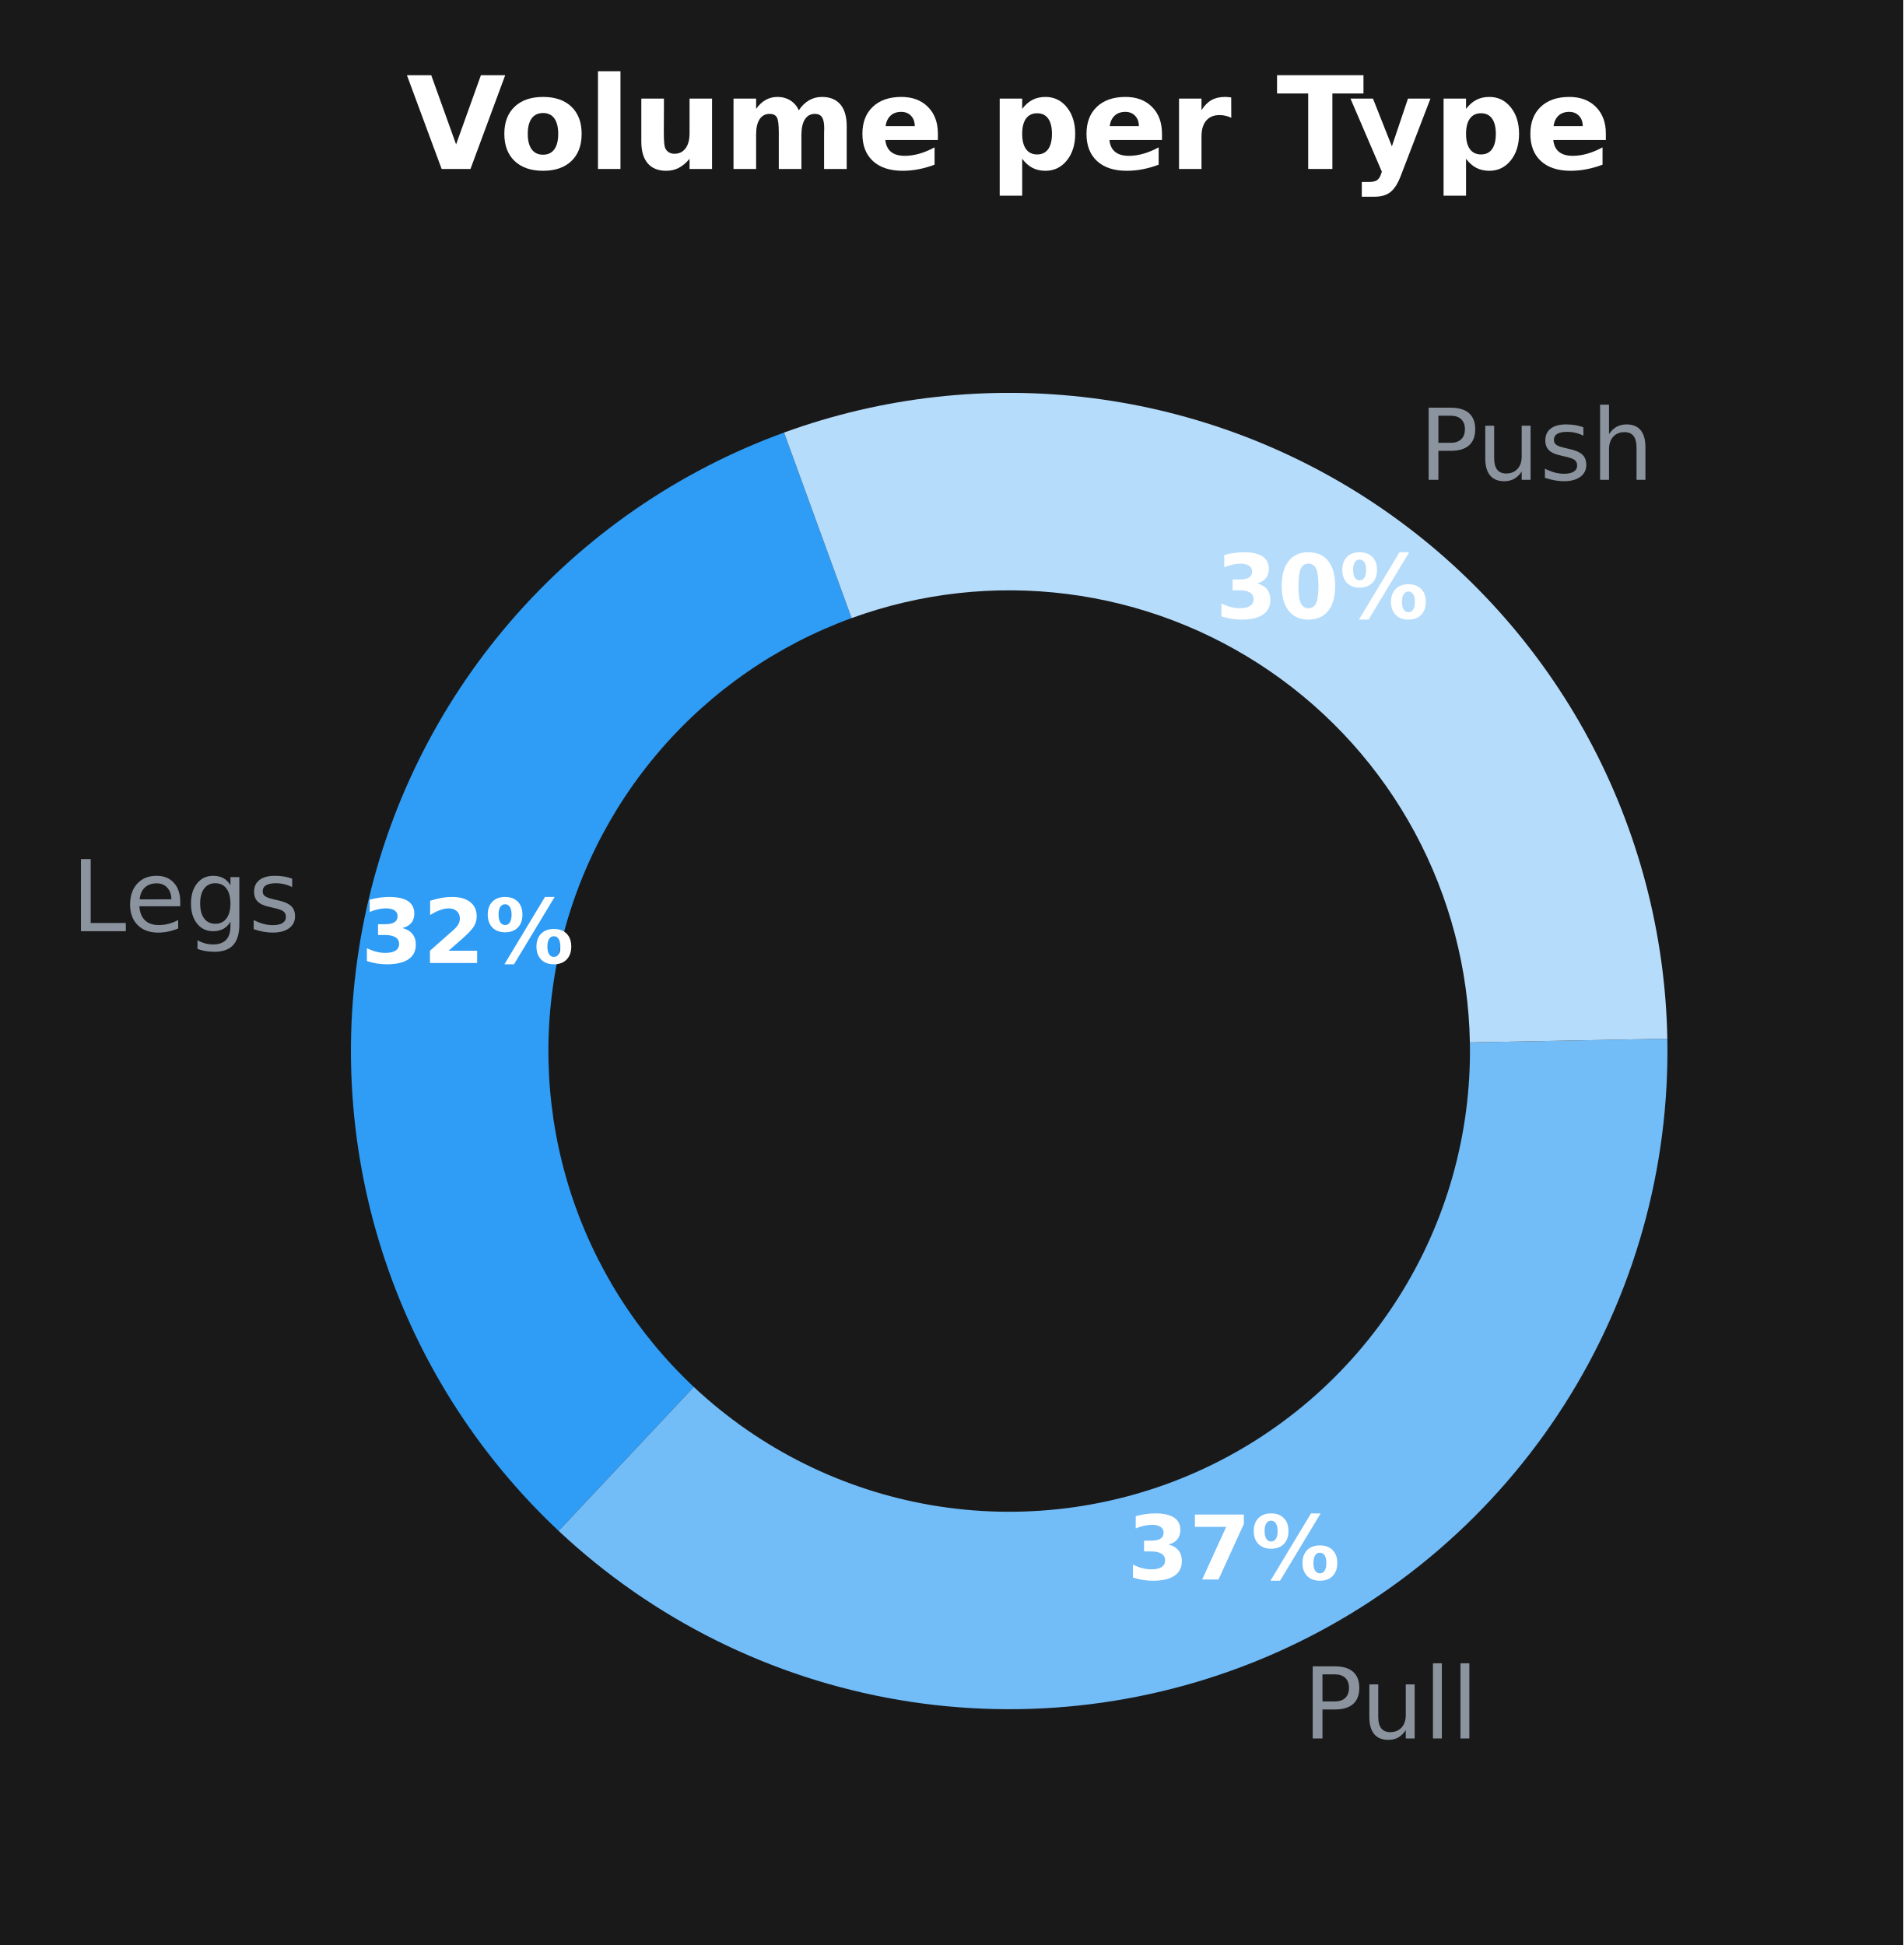
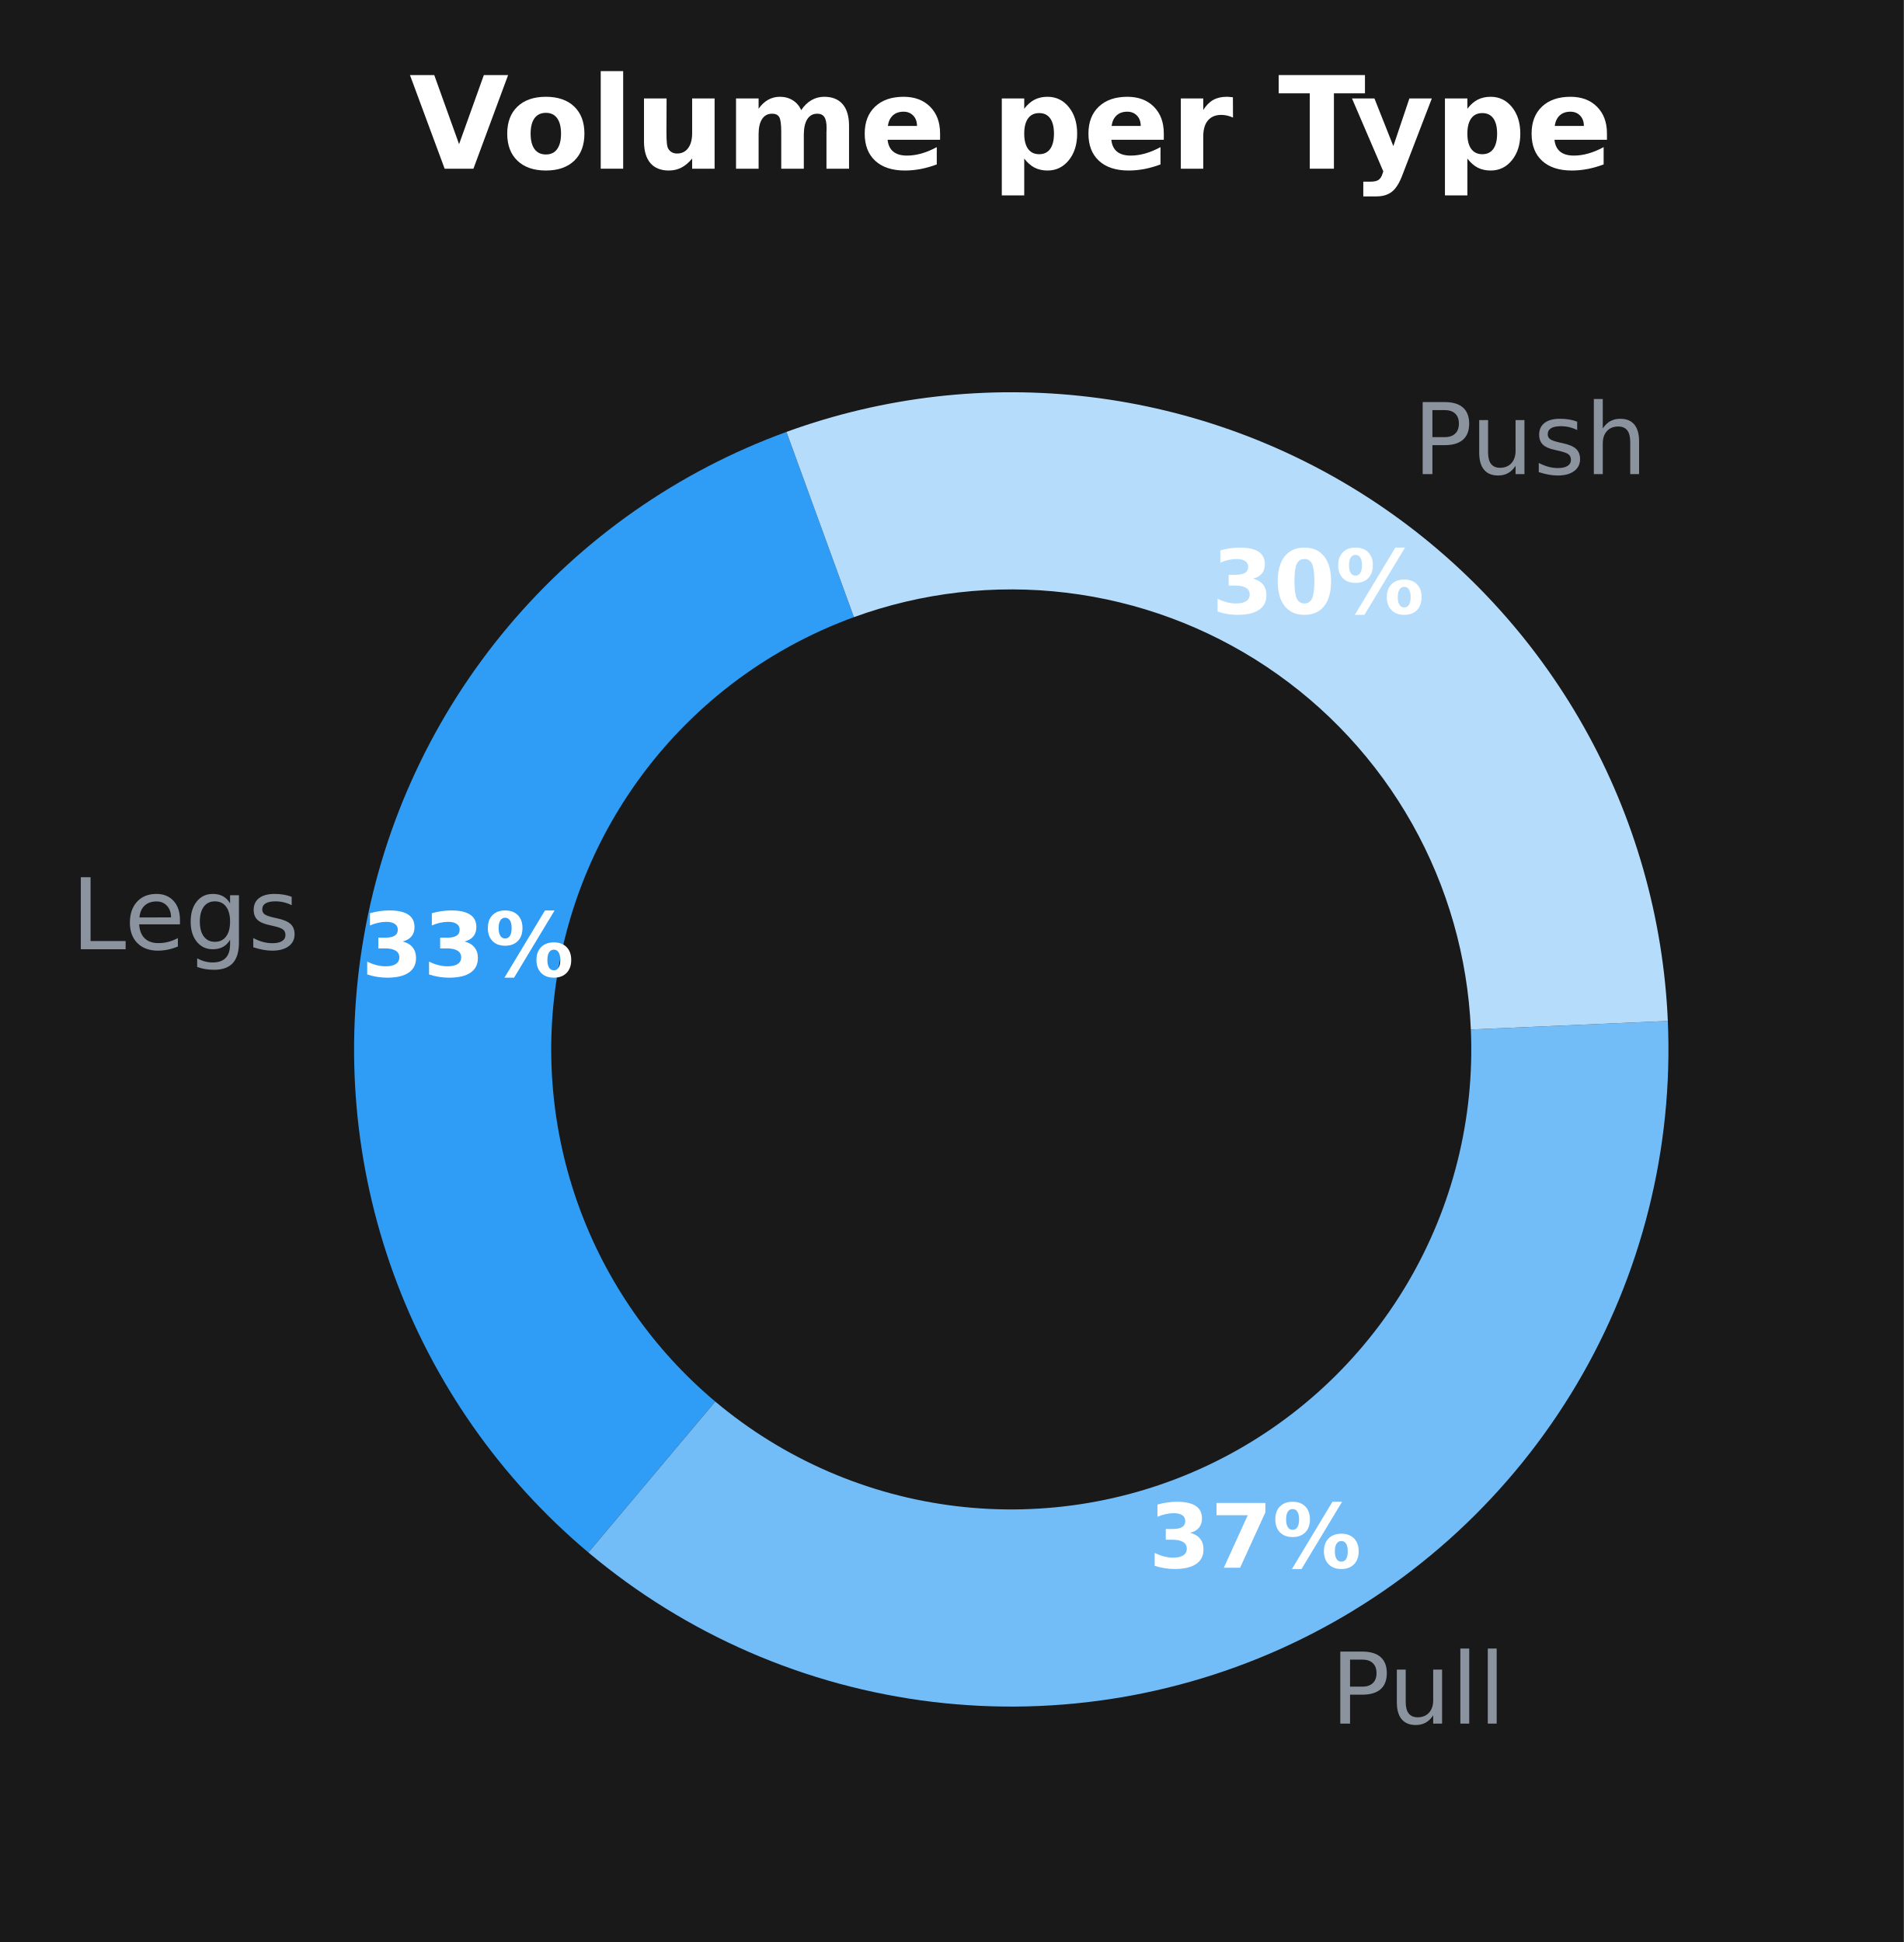
- <svg xmlns="http://www.w3.org/2000/svg" xmlns:xlink="http://www.w3.org/1999/xlink" width="192.355pt" height="196.598pt" viewBox="0 0 192.355 196.598" version="1.1">
+ <svg xmlns="http://www.w3.org/2000/svg" xmlns:xlink="http://www.w3.org/1999/xlink" width="192.731pt" height="196.598pt" viewBox="0 0 192.731 196.598" version="1.1">
  <defs>
    <style type="text/css">*{stroke-linejoin: round; stroke-linecap: butt}</style>
  </defs>
  <g id="figure_1">
    <g id="patch_1">
-       <path d="M 0 196.598  L 192.355 196.598  L 192.355 0  L 0 0  z " style="fill: #191919" />
+       <path d="M 0 196.598  L 192.731 196.598  L 192.731 0  L 0 0  z " style="fill: #191919" />
    </g>
    <g id="axes_1">
      <g id="patch_2">
-         <path d="M 79.241 43.722  C 68.563 47.609 59.057 54.167 51.632 62.769  C 44.208 71.371 39.109 81.733 36.825 92.864  C 34.541 103.995 35.146 115.528 38.583 126.359  C 42.019 137.19 48.174 146.962 56.458 154.74  L 70.119 140.189  C 64.32 134.745 60.012 127.905 57.606 120.323  C 55.2 112.741 54.777 104.668 56.376 96.876  C 57.975 89.085 61.544 81.831 66.741 75.809  C 71.938 69.788 78.593 65.197 86.067 62.477  z " style="fill: #2f9cf5" />
+         <path d="M 79.617 43.722  C 68.649 47.714 58.922 54.524 51.417 63.463  C 43.912 72.403 38.891 83.163 36.859 94.657  C 34.827 106.151 35.856 117.98 39.84 128.951  C 43.825 139.922 50.628 149.653 59.563 157.164  L 72.406 141.886  C 66.151 136.629 61.389 129.817 58.6 122.137  C 55.81 114.457 55.09 106.177 56.513 98.131  C 57.935 90.085 61.45 82.554 66.703 76.296  C 71.957 70.038 78.766 65.271 86.444 62.477  z " style="fill: #2f9cf5" />
      </g>
      <g id="patch_3">
-         <path d="M 56.458 154.74  C 65.997 163.695 77.969 169.641 90.869 171.829  C 103.769 174.017 117.032 172.352 128.991 167.043  C 140.949 161.733 151.08 153.012 158.108 141.976  C 165.137 130.941 168.756 118.073 168.511 104.991  L 148.556 105.365  C 148.728 114.522 146.194 123.53 141.274 131.255  C 136.354 138.98 129.263 145.085 120.892 148.801  C 112.521 152.518 103.237 153.683 94.207 152.152  C 85.177 150.62 76.797 146.458 70.119 140.189  z " style="fill: #72bcf8" />
+         <path d="M 59.563 157.164  C 69.448 165.473 81.54 170.727 94.359 172.282  C 107.178 173.837 120.176 171.627 131.76 165.923  C 143.345 160.218 153.022 151.263 159.605 140.154  C 166.187 129.046 169.396 116.257 168.837 103.357  L 148.897 104.221  C 149.289 113.252 147.043 122.204 142.435 129.98  C 137.826 137.756 131.053 144.024 122.944 148.017  C 114.835 152.01 105.736 153.557 96.763 152.469  C 87.79 151.38 79.325 147.702 72.406 141.886  z " style="fill: #72bcf8" />
      </g>
      <g id="patch_4">
-         <path d="M 168.511 104.991  C 168.313 94.404 165.589 84.015 160.568 74.692  C 155.547 65.369 148.372 57.378 139.641 51.386  C 130.911 45.394 120.874 41.572 110.369 40.239  C 99.864 38.906 89.191 40.1 79.241 43.722  L 86.067 62.477  C 93.032 59.942 100.503 59.106 107.857 60.039  C 115.21 60.972 122.236 63.647 128.347 67.842  C 134.459 72.036 139.481 77.63 142.996 84.156  C 146.511 90.682 148.417 97.954 148.556 105.365  z " style="fill: #b6dcfb" />
+         <path d="M 168.837 103.357  C 168.384 92.916 165.478 82.727 160.353 73.618  C 155.229 64.51 148.03 56.735 139.341 50.928  C 130.652 45.12 120.716 41.441 110.34 40.189  C 99.964 38.937 89.438 40.148 79.617 43.722  L 86.444 62.477  C 93.318 59.975 100.686 59.127 107.949 60.004  C 115.212 60.88 122.168 63.455 128.25 67.521  C 134.332 71.586 139.372 77.028 142.959 83.404  C 146.546 89.78 148.58 96.912 148.897 104.221  z " style="fill: #b6dcfb" />
      </g>
      <g id="matplotlib.axis_1" />
      <g id="matplotlib.axis_2" />
      <g id="text_1">
-         <g style="fill: #8b949e" transform="translate(7.2 94.12452) scale(0.1 -0.1)">
+         <g style="fill: #8b949e" transform="translate(7.2 96.09638) scale(0.1 -0.1)">
          <defs>
            <path id="DejaVuSans-2f" d="M 628 4666  L 1259 4666  L 1259 531  L 3531 531  L 3531 0  L 628 0  L 628 4666  z " transform="scale(0.015625)" />
            <path id="DejaVuSans-48" d="M 3597 1894  L 3597 1613  L 953 1613  Q 991 1019 1311 708  Q 1631 397 2203 397  Q 2534 397 2845 478  Q 3156 559 3463 722  L 3463 178  Q 3153 47 2828 -22  Q 2503 -91 2169 -91  Q 1331 -91 842 396  Q 353 884 353 1716  Q 353 2575 817 3079  Q 1281 3584 2069 3584  Q 2775 3584 3186 3129  Q 3597 2675 3597 1894  z M 3022 2063  Q 3016 2534 2758 2815  Q 2500 3097 2075 3097  Q 1594 3097 1305 2825  Q 1016 2553 972 2059  L 3022 2063  z " transform="scale(0.015625)" />
            <path id="DejaVuSans-4a" d="M 2906 1791  Q 2906 2416 2648 2759  Q 2391 3103 1925 3103  Q 1463 3103 1205 2759  Q 947 2416 947 1791  Q 947 1169 1205 825  Q 1463 481 1925 481  Q 2391 481 2648 825  Q 2906 1169 2906 1791  z M 3481 434  Q 3481 -459 3084 -895  Q 2688 -1331 1869 -1331  Q 1566 -1331 1297 -1286  Q 1028 -1241 775 -1147  L 775 -588  Q 1028 -725 1275 -790  Q 1522 -856 1778 -856  Q 2344 -856 2625 -561  Q 2906 -266 2906 331  L 2906 616  Q 2728 306 2450 153  Q 2172 0 1784 0  Q 1141 0 747 490  Q 353 981 353 1791  Q 353 2603 747 3093  Q 1141 3584 1784 3584  Q 2172 3584 2450 3431  Q 2728 3278 2906 2969  L 2906 3500  L 3481 3500  L 3481 434  z " transform="scale(0.015625)" />
            <path id="DejaVuSans-56" d="M 2834 3397  L 2834 2853  Q 2591 2978 2328 3040  Q 2066 3103 1784 3103  Q 1356 3103 1142 2972  Q 928 2841 928 2578  Q 928 2378 1081 2264  Q 1234 2150 1697 2047  L 1894 2003  Q 2506 1872 2764 1633  Q 3022 1394 3022 966  Q 3022 478 2636 193  Q 2250 -91 1575 -91  Q 1294 -91 989 -36  Q 684 19 347 128  L 347 722  Q 666 556 975 473  Q 1284 391 1588 391  Q 1994 391 2212 530  Q 2431 669 2431 922  Q 2431 1156 2273 1281  Q 2116 1406 1581 1522  L 1381 1569  Q 847 1681 609 1914  Q 372 2147 372 2553  Q 372 3047 722 3315  Q 1072 3584 1716 3584  Q 2034 3584 2315 3537  Q 2597 3491 2834 3397  z " transform="scale(0.015625)" />
          </defs>
          <use xlink:href="#DejaVuSans-2f" />
          <use xlink:href="#DejaVuSans-48" transform="translate(53.96875 0)" />
          <use xlink:href="#DejaVuSans-4a" transform="translate(115.5 0)" />
          <use xlink:href="#DejaVuSans-56" transform="translate(178.9844 0)" />
        </g>
      </g>
      <g id="text_2">
-         <g style="fill: #8b949e" transform="translate(131.6902 175.7211) scale(0.1 -0.1)">
+         <g style="fill: #8b949e" transform="translate(134.6993 174.4891) scale(0.1 -0.1)">
          <defs>
            <path id="DejaVuSans-33" d="M 1259 4147  L 1259 2394  L 2053 2394  Q 2494 2394 2734 2622  Q 2975 2850 2975 3272  Q 2975 3691 2734 3919  Q 2494 4147 2053 4147  L 1259 4147  z M 628 4666  L 2053 4666  Q 2838 4666 3239 4311  Q 3641 3956 3641 3272  Q 3641 2581 3239 2228  Q 2838 1875 2053 1875  L 1259 1875  L 1259 0  L 628 0  L 628 4666  z " transform="scale(0.015625)" />
            <path id="DejaVuSans-58" d="M 544 1381  L 544 3500  L 1119 3500  L 1119 1403  Q 1119 906 1312 657  Q 1506 409 1894 409  Q 2359 409 2629 706  Q 2900 1003 2900 1516  L 2900 3500  L 3475 3500  L 3475 0  L 2900 0  L 2900 538  Q 2691 219 2414 64  Q 2138 -91 1772 -91  Q 1169 -91 856 284  Q 544 659 544 1381  z M 1991 3584  L 1991 3584  z " transform="scale(0.015625)" />
            <path id="DejaVuSans-4f" d="M 603 4863  L 1178 4863  L 1178 0  L 603 0  L 603 4863  z " transform="scale(0.015625)" />
          </defs>
          <use xlink:href="#DejaVuSans-33" />
          <use xlink:href="#DejaVuSans-58" transform="translate(58.54688 0)" />
          <use xlink:href="#DejaVuSans-4f" transform="translate(121.9219 0)" />
          <use xlink:href="#DejaVuSans-4f" transform="translate(149.7031 0)" />
        </g>
      </g>
      <g id="text_3">
-         <g style="fill: #8b949e" transform="translate(143.4058 48.49904) scale(0.1 -0.1)">
+         <g style="fill: #8b949e" transform="translate(143.0379 47.99478) scale(0.1 -0.1)">
          <defs>
            <path id="DejaVuSans-4b" d="M 3513 2113  L 3513 0  L 2938 0  L 2938 2094  Q 2938 2591 2744 2837  Q 2550 3084 2163 3084  Q 1697 3084 1428 2787  Q 1159 2491 1159 1978  L 1159 0  L 581 0  L 581 4863  L 1159 4863  L 1159 2956  Q 1366 3272 1645 3428  Q 1925 3584 2291 3584  Q 2894 3584 3203 3211  Q 3513 2838 3513 2113  z " transform="scale(0.015625)" />
          </defs>
          <use xlink:href="#DejaVuSans-33" />
          <use xlink:href="#DejaVuSans-58" transform="translate(58.54688 0)" />
          <use xlink:href="#DejaVuSans-56" transform="translate(121.9219 0)" />
          <use xlink:href="#DejaVuSans-4b" transform="translate(174.0156 0)" />
        </g>
      </g>
      <g id="text_4">
-         <g style="fill: #ffffff" transform="translate(36.48082 97.34192) scale(0.09 -0.09)">
+         <g style="fill: #ffffff" transform="translate(36.56982 98.84771) scale(0.09 -0.09)">
          <defs>
            <path id="DejaVuSans-Bold-16" d="M 2981 2516  Q 3453 2394 3698 2092  Q 3944 1791 3944 1325  Q 3944 631 3412 270  Q 2881 -91 1863 -91  Q 1503 -91 1142 -33  Q 781 25 428 141  L 428 1069  Q 766 900 1098 814  Q 1431 728 1753 728  Q 2231 728 2486 893  Q 2741 1059 2741 1369  Q 2741 1688 2480 1852  Q 2219 2016 1709 2016  L 1228 2016  L 1228 2791  L 1734 2791  Q 2188 2791 2409 2933  Q 2631 3075 2631 3366  Q 2631 3634 2415 3781  Q 2200 3928 1806 3928  Q 1516 3928 1219 3862  Q 922 3797 628 3669  L 628 4550  Q 984 4650 1334 4700  Q 1684 4750 2022 4750  Q 2931 4750 3382 4451  Q 3834 4153 3834 3553  Q 3834 3144 3618 2883  Q 3403 2622 2981 2516  z " transform="scale(0.015625)" />
-             <path id="DejaVuSans-Bold-15" d="M 1844 884  L 3897 884  L 3897 0  L 506 0  L 506 884  L 2209 2388  Q 2438 2594 2547 2791  Q 2656 2988 2656 3200  Q 2656 3528 2436 3728  Q 2216 3928 1850 3928  Q 1569 3928 1234 3808  Q 900 3688 519 3450  L 519 4475  Q 925 4609 1322 4679  Q 1719 4750 2100 4750  Q 2938 4750 3402 4381  Q 3866 4013 3866 3353  Q 3866 2972 3669 2642  Q 3472 2313 2841 1759  L 1844 884  z " transform="scale(0.015625)" />
            <path id="DejaVuSans-Bold-8" d="M 4959 1925  Q 4738 1925 4616 1733  Q 4494 1541 4494 1184  Q 4494 825 4614 633  Q 4734 441 4959 441  Q 5184 441 5303 633  Q 5422 825 5422 1184  Q 5422 1541 5301 1733  Q 5181 1925 4959 1925  z M 4959 2450  Q 5541 2450 5875 2112  Q 6209 1775 6209 1184  Q 6209 594 5875 251  Q 5541 -91 4959 -91  Q 4378 -91 4042 251  Q 3706 594 3706 1184  Q 3706 1772 4042 2111  Q 4378 2450 4959 2450  z M 2094 -91  L 1403 -91  L 4319 4750  L 5013 4750  L 2094 -91  z M 1453 4750  Q 2034 4750 2367 4411  Q 2700 4072 2700 3481  Q 2700 2891 2367 2550  Q 2034 2209 1453 2209  Q 872 2209 539 2550  Q 206 2891 206 3481  Q 206 4072 539 4411  Q 872 4750 1453 4750  z M 1453 4225  Q 1228 4225 1106 4031  Q 984 3838 984 3481  Q 984 3122 1106 2926  Q 1228 2731 1453 2731  Q 1678 2731 1798 2926  Q 1919 3122 1919 3481  Q 1919 3838 1797 4031  Q 1675 4225 1453 4225  z " transform="scale(0.015625)" />
          </defs>
          <use xlink:href="#DejaVuSans-Bold-16" />
-           <use xlink:href="#DejaVuSans-Bold-15" transform="translate(69.57812 0)" />
+           <use xlink:href="#DejaVuSans-Bold-16" transform="translate(69.57812 0)" />
          <use xlink:href="#DejaVuSans-Bold-8" transform="translate(139.1562 0)" />
        </g>
      </g>
      <g id="text_5">
-         <g style="fill: #ffffff" transform="translate(113.9001 159.6517) scale(0.09 -0.09)">
+         <g style="fill: #ffffff" transform="translate(116.2869 158.7109) scale(0.09 -0.09)">
          <defs>
            <path id="DejaVuSans-Bold-1a" d="M 428 4666  L 3944 4666  L 3944 3988  L 2125 0  L 953 0  L 2675 3781  L 428 3781  L 428 4666  z " transform="scale(0.015625)" />
          </defs>
          <use xlink:href="#DejaVuSans-Bold-16" />
          <use xlink:href="#DejaVuSans-Bold-1a" transform="translate(69.57812 0)" />
          <use xlink:href="#DejaVuSans-Bold-8" transform="translate(139.1562 0)" />
        </g>
      </g>
      <g id="text_6">
-         <g style="fill: #ffffff" transform="translate(122.8466 62.50035) scale(0.09 -0.09)">
+         <g style="fill: #ffffff" transform="translate(122.6546 62.11528) scale(0.09 -0.09)">
          <defs>
            <path id="DejaVuSans-Bold-13" d="M 2944 2338  Q 2944 3213 2780 3570  Q 2616 3928 2228 3928  Q 1841 3928 1675 3570  Q 1509 3213 1509 2338  Q 1509 1453 1675 1090  Q 1841 728 2228 728  Q 2613 728 2778 1090  Q 2944 1453 2944 2338  z M 4147 2328  Q 4147 1169 3647 539  Q 3147 -91 2228 -91  Q 1306 -91 806 539  Q 306 1169 306 2328  Q 306 3491 806 4120  Q 1306 4750 2228 4750  Q 3147 4750 3647 4120  Q 4147 3491 4147 2328  z " transform="scale(0.015625)" />
          </defs>
          <use xlink:href="#DejaVuSans-Bold-16" />
          <use xlink:href="#DejaVuSans-Bold-13" transform="translate(69.57812 0)" />
          <use xlink:href="#DejaVuSans-Bold-8" transform="translate(139.1562 0)" />
        </g>
      </g>
      <g id="text_7">
-         <g style="fill: #ffffff" transform="translate(41.0623 17.07797) scale(0.13 -0.13)">
+         <g style="fill: #ffffff" transform="translate(41.43884 17.07797) scale(0.13 -0.13)">
          <defs>
            <path id="DejaVuSans-Bold-39" d="M 31 4666  L 1241 4666  L 2478 1222  L 3713 4666  L 4922 4666  L 3194 0  L 1759 0  L 31 4666  z " transform="scale(0.015625)" />
            <path id="DejaVuSans-Bold-52" d="M 2203 2784  Q 1831 2784 1636 2517  Q 1441 2250 1441 1747  Q 1441 1244 1636 976  Q 1831 709 2203 709  Q 2569 709 2762 976  Q 2956 1244 2956 1747  Q 2956 2250 2762 2517  Q 2569 2784 2203 2784  z M 2203 3584  Q 3106 3584 3614 3096  Q 4122 2609 4122 1747  Q 4122 884 3614 396  Q 3106 -91 2203 -91  Q 1297 -91 786 396  Q 275 884 275 1747  Q 275 2609 786 3096  Q 1297 3584 2203 3584  z " transform="scale(0.015625)" />
            <path id="DejaVuSans-Bold-4f" d="M 538 4863  L 1656 4863  L 1656 0  L 538 0  L 538 4863  z " transform="scale(0.015625)" />
            <path id="DejaVuSans-Bold-58" d="M 500 1363  L 500 3500  L 1625 3500  L 1625 3150  Q 1625 2866 1622 2436  Q 1619 2006 1619 1863  Q 1619 1441 1641 1255  Q 1663 1069 1716 984  Q 1784 875 1895 815  Q 2006 756 2150 756  Q 2500 756 2700 1025  Q 2900 1294 2900 1772  L 2900 3500  L 4019 3500  L 4019 0  L 2900 0  L 2900 506  Q 2647 200 2364 54  Q 2081 -91 1741 -91  Q 1134 -91 817 281  Q 500 653 500 1363  z " transform="scale(0.015625)" />
            <path id="DejaVuSans-Bold-50" d="M 3781 2919  Q 3994 3244 4286 3414  Q 4578 3584 4928 3584  Q 5531 3584 5847 3212  Q 6163 2841 6163 2131  L 6163 0  L 5038 0  L 5038 1825  Q 5041 1866 5042 1909  Q 5044 1953 5044 2034  Q 5044 2406 4934 2573  Q 4825 2741 4581 2741  Q 4263 2741 4089 2478  Q 3916 2216 3909 1719  L 3909 0  L 2784 0  L 2784 1825  Q 2784 2406 2684 2573  Q 2584 2741 2328 2741  Q 2006 2741 1831 2477  Q 1656 2213 1656 1722  L 1656 0  L 531 0  L 531 3500  L 1656 3500  L 1656 2988  Q 1863 3284 2130 3434  Q 2397 3584 2719 3584  Q 3081 3584 3359 3409  Q 3638 3234 3781 2919  z " transform="scale(0.015625)" />
            <path id="DejaVuSans-Bold-48" d="M 4031 1759  L 4031 1441  L 1416 1441  Q 1456 1047 1700 850  Q 1944 653 2381 653  Q 2734 653 3104 758  Q 3475 863 3866 1075  L 3866 213  Q 3469 63 3072 -14  Q 2675 -91 2278 -91  Q 1328 -91 801 392  Q 275 875 275 1747  Q 275 2603 792 3093  Q 1309 3584 2216 3584  Q 3041 3584 3536 3087  Q 4031 2591 4031 1759  z M 2881 2131  Q 2881 2450 2695 2645  Q 2509 2841 2209 2841  Q 1884 2841 1681 2658  Q 1478 2475 1428 2131  L 2881 2131  z " transform="scale(0.015625)" />
            <path id="DejaVuSans-Bold-3" transform="scale(0.015625)" />
            <path id="DejaVuSans-Bold-53" d="M 1656 506  L 1656 -1331  L 538 -1331  L 538 3500  L 1656 3500  L 1656 2988  Q 1888 3294 2169 3439  Q 2450 3584 2816 3584  Q 3463 3584 3878 3070  Q 4294 2556 4294 1747  Q 4294 938 3878 423  Q 3463 -91 2816 -91  Q 2450 -91 2169 54  Q 1888 200 1656 506  z M 2400 2772  Q 2041 2772 1848 2508  Q 1656 2244 1656 1747  Q 1656 1250 1848 986  Q 2041 722 2400 722  Q 2759 722 2948 984  Q 3138 1247 3138 1747  Q 3138 2247 2948 2509  Q 2759 2772 2400 2772  z " transform="scale(0.015625)" />
            <path id="DejaVuSans-Bold-55" d="M 3138 2547  Q 2991 2616 2845 2648  Q 2700 2681 2553 2681  Q 2122 2681 1889 2404  Q 1656 2128 1656 1613  L 1656 0  L 538 0  L 538 3500  L 1656 3500  L 1656 2925  Q 1872 3269 2151 3426  Q 2431 3584 2822 3584  Q 2878 3584 2943 3579  Q 3009 3575 3134 3559  L 3138 2547  z " transform="scale(0.015625)" />
            <path id="DejaVuSans-Bold-37" d="M 31 4666  L 4331 4666  L 4331 3756  L 2784 3756  L 2784 0  L 1581 0  L 1581 3756  L 31 3756  L 31 4666  z " transform="scale(0.015625)" />
            <path id="DejaVuSans-Bold-5c" d="M 78 3500  L 1197 3500  L 2138 1125  L 2938 3500  L 4056 3500  L 2584 -331  Q 2363 -916 2067 -1148  Q 1772 -1381 1288 -1381  L 641 -1381  L 641 -647  L 991 -647  Q 1275 -647 1404 -556  Q 1534 -466 1606 -231  L 1638 -134  L 78 3500  z " transform="scale(0.015625)" />
          </defs>
          <use xlink:href="#DejaVuSans-Bold-39" />
          <use xlink:href="#DejaVuSans-Bold-52" transform="translate(71.92188 0)" />
          <use xlink:href="#DejaVuSans-Bold-4f" transform="translate(140.625 0)" />
          <use xlink:href="#DejaVuSans-Bold-58" transform="translate(174.9062 0)" />
          <use xlink:href="#DejaVuSans-Bold-50" transform="translate(246.0938 0)" />
          <use xlink:href="#DejaVuSans-Bold-48" transform="translate(350.2969 0)" />
          <use xlink:href="#DejaVuSans-Bold-3" transform="translate(418.125 0)" />
          <use xlink:href="#DejaVuSans-Bold-53" transform="translate(452.9375 0)" />
          <use xlink:href="#DejaVuSans-Bold-48" transform="translate(524.5156 0)" />
          <use xlink:href="#DejaVuSans-Bold-55" transform="translate(592.3438 0)" />
          <use xlink:href="#DejaVuSans-Bold-3" transform="translate(641.6562 0)" />
          <use xlink:href="#DejaVuSans-Bold-37" transform="translate(676.4688 0)" />
          <use xlink:href="#DejaVuSans-Bold-5c" transform="translate(732.8281 0)" />
          <use xlink:href="#DejaVuSans-Bold-53" transform="translate(798.0156 0)" />
          <use xlink:href="#DejaVuSans-Bold-48" transform="translate(869.5938 0)" />
        </g>
      </g>
    </g>
  </g>
</svg>
